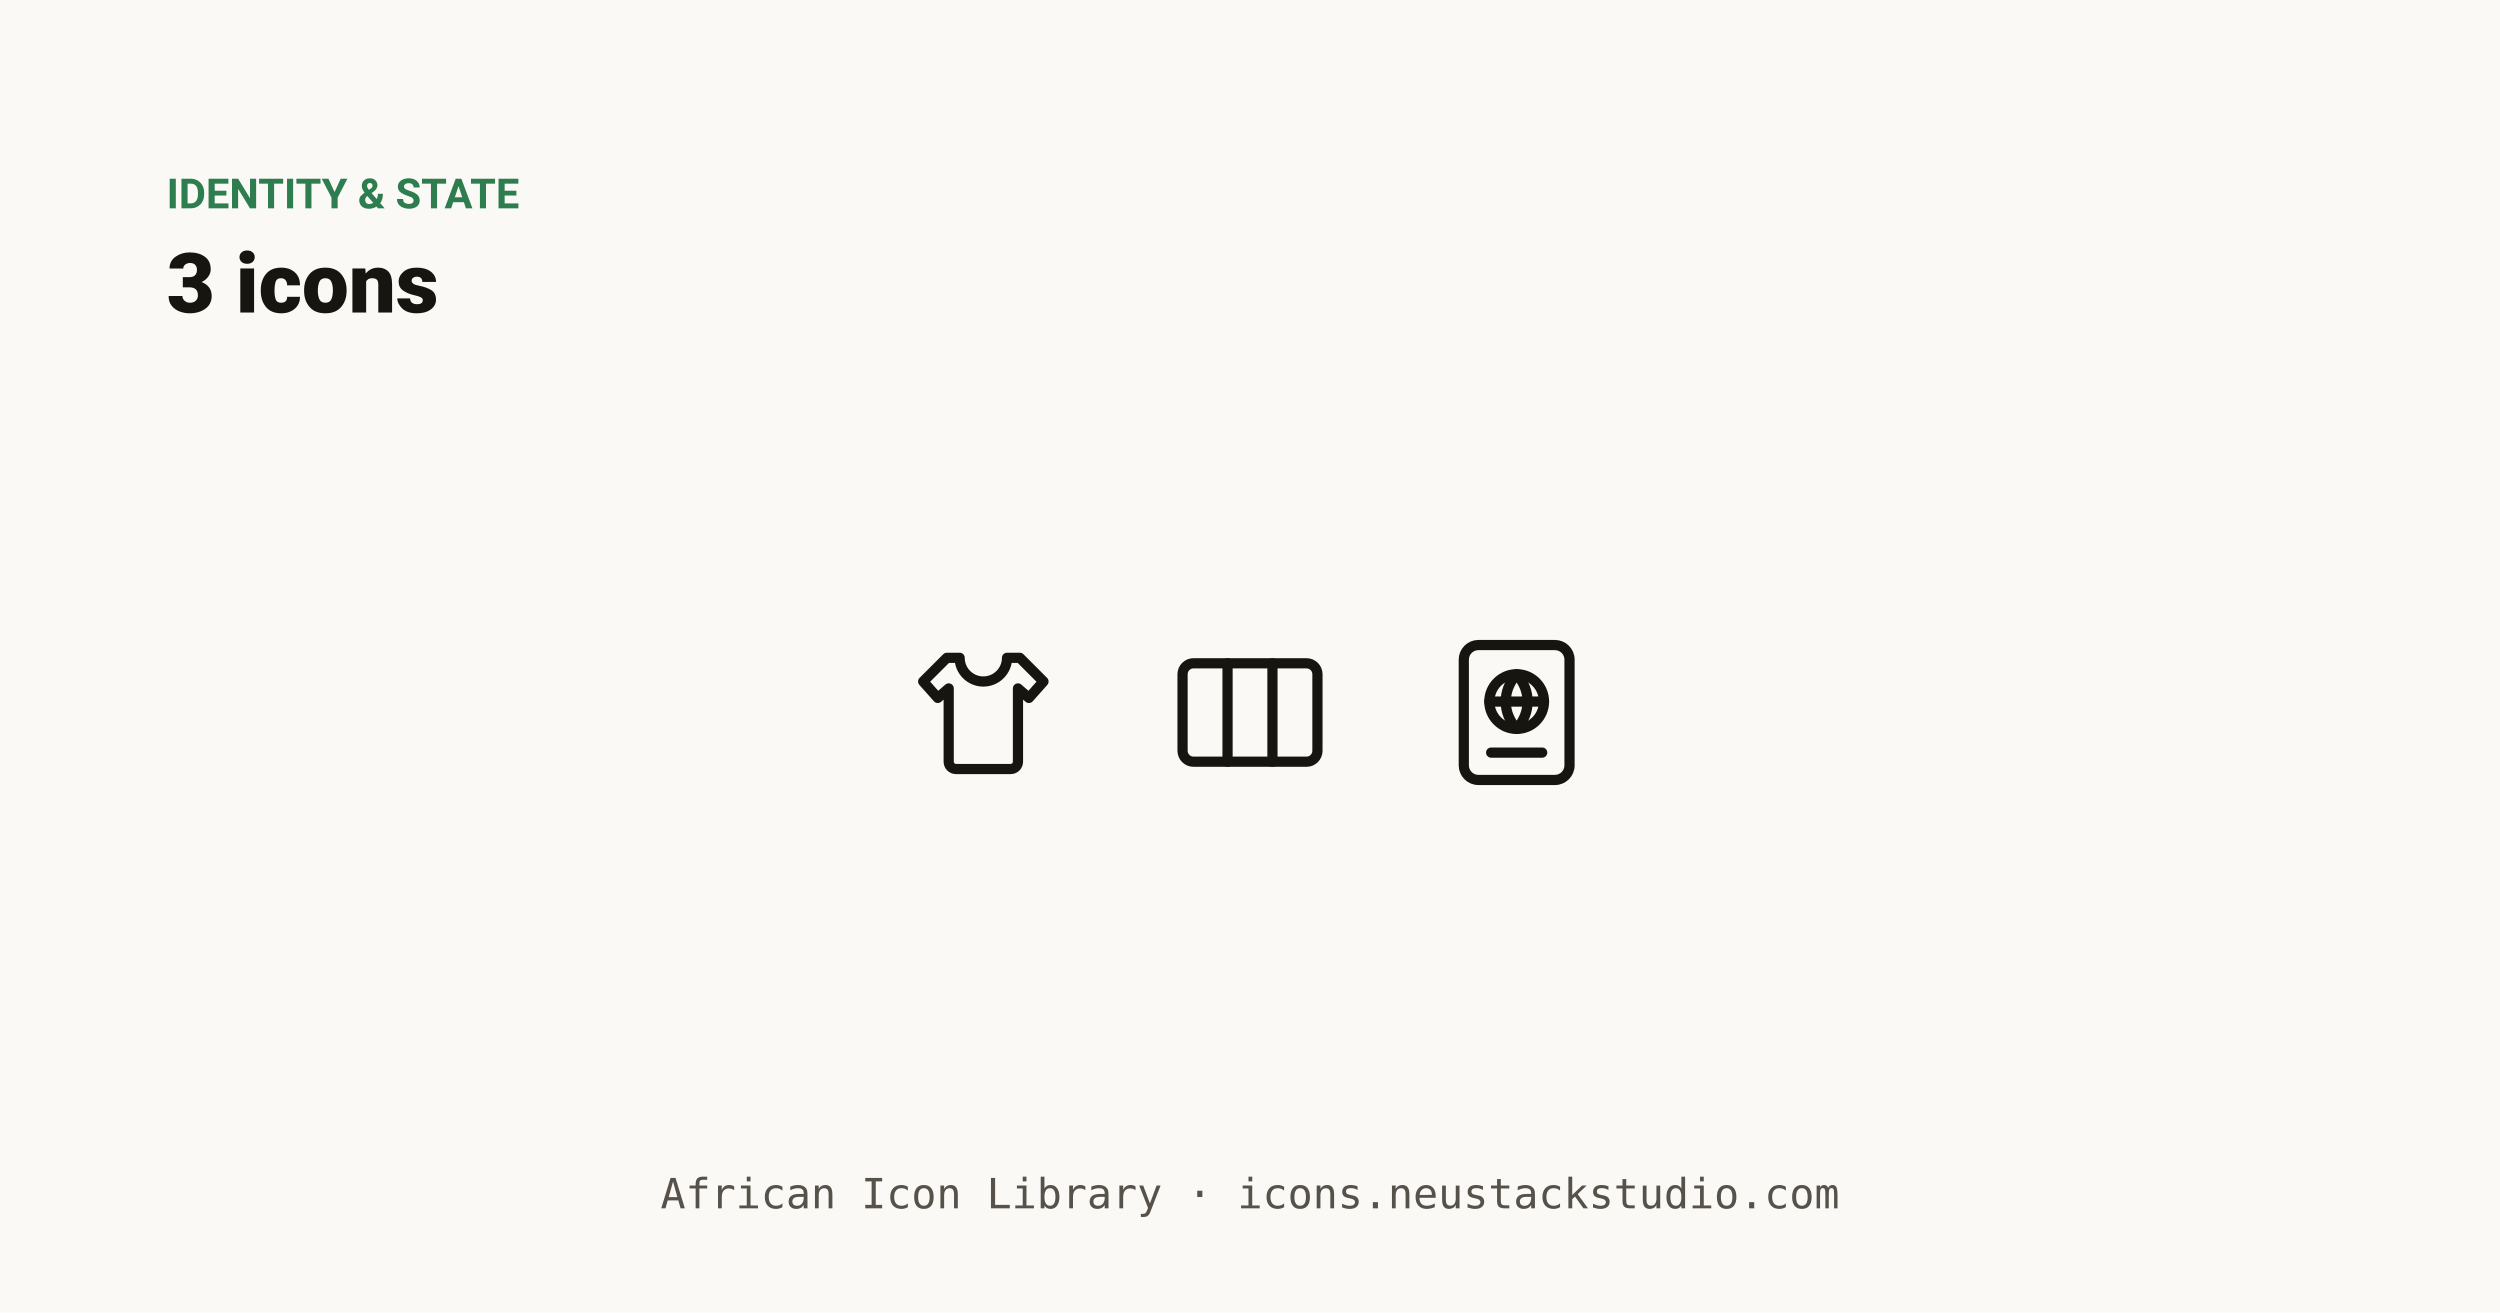
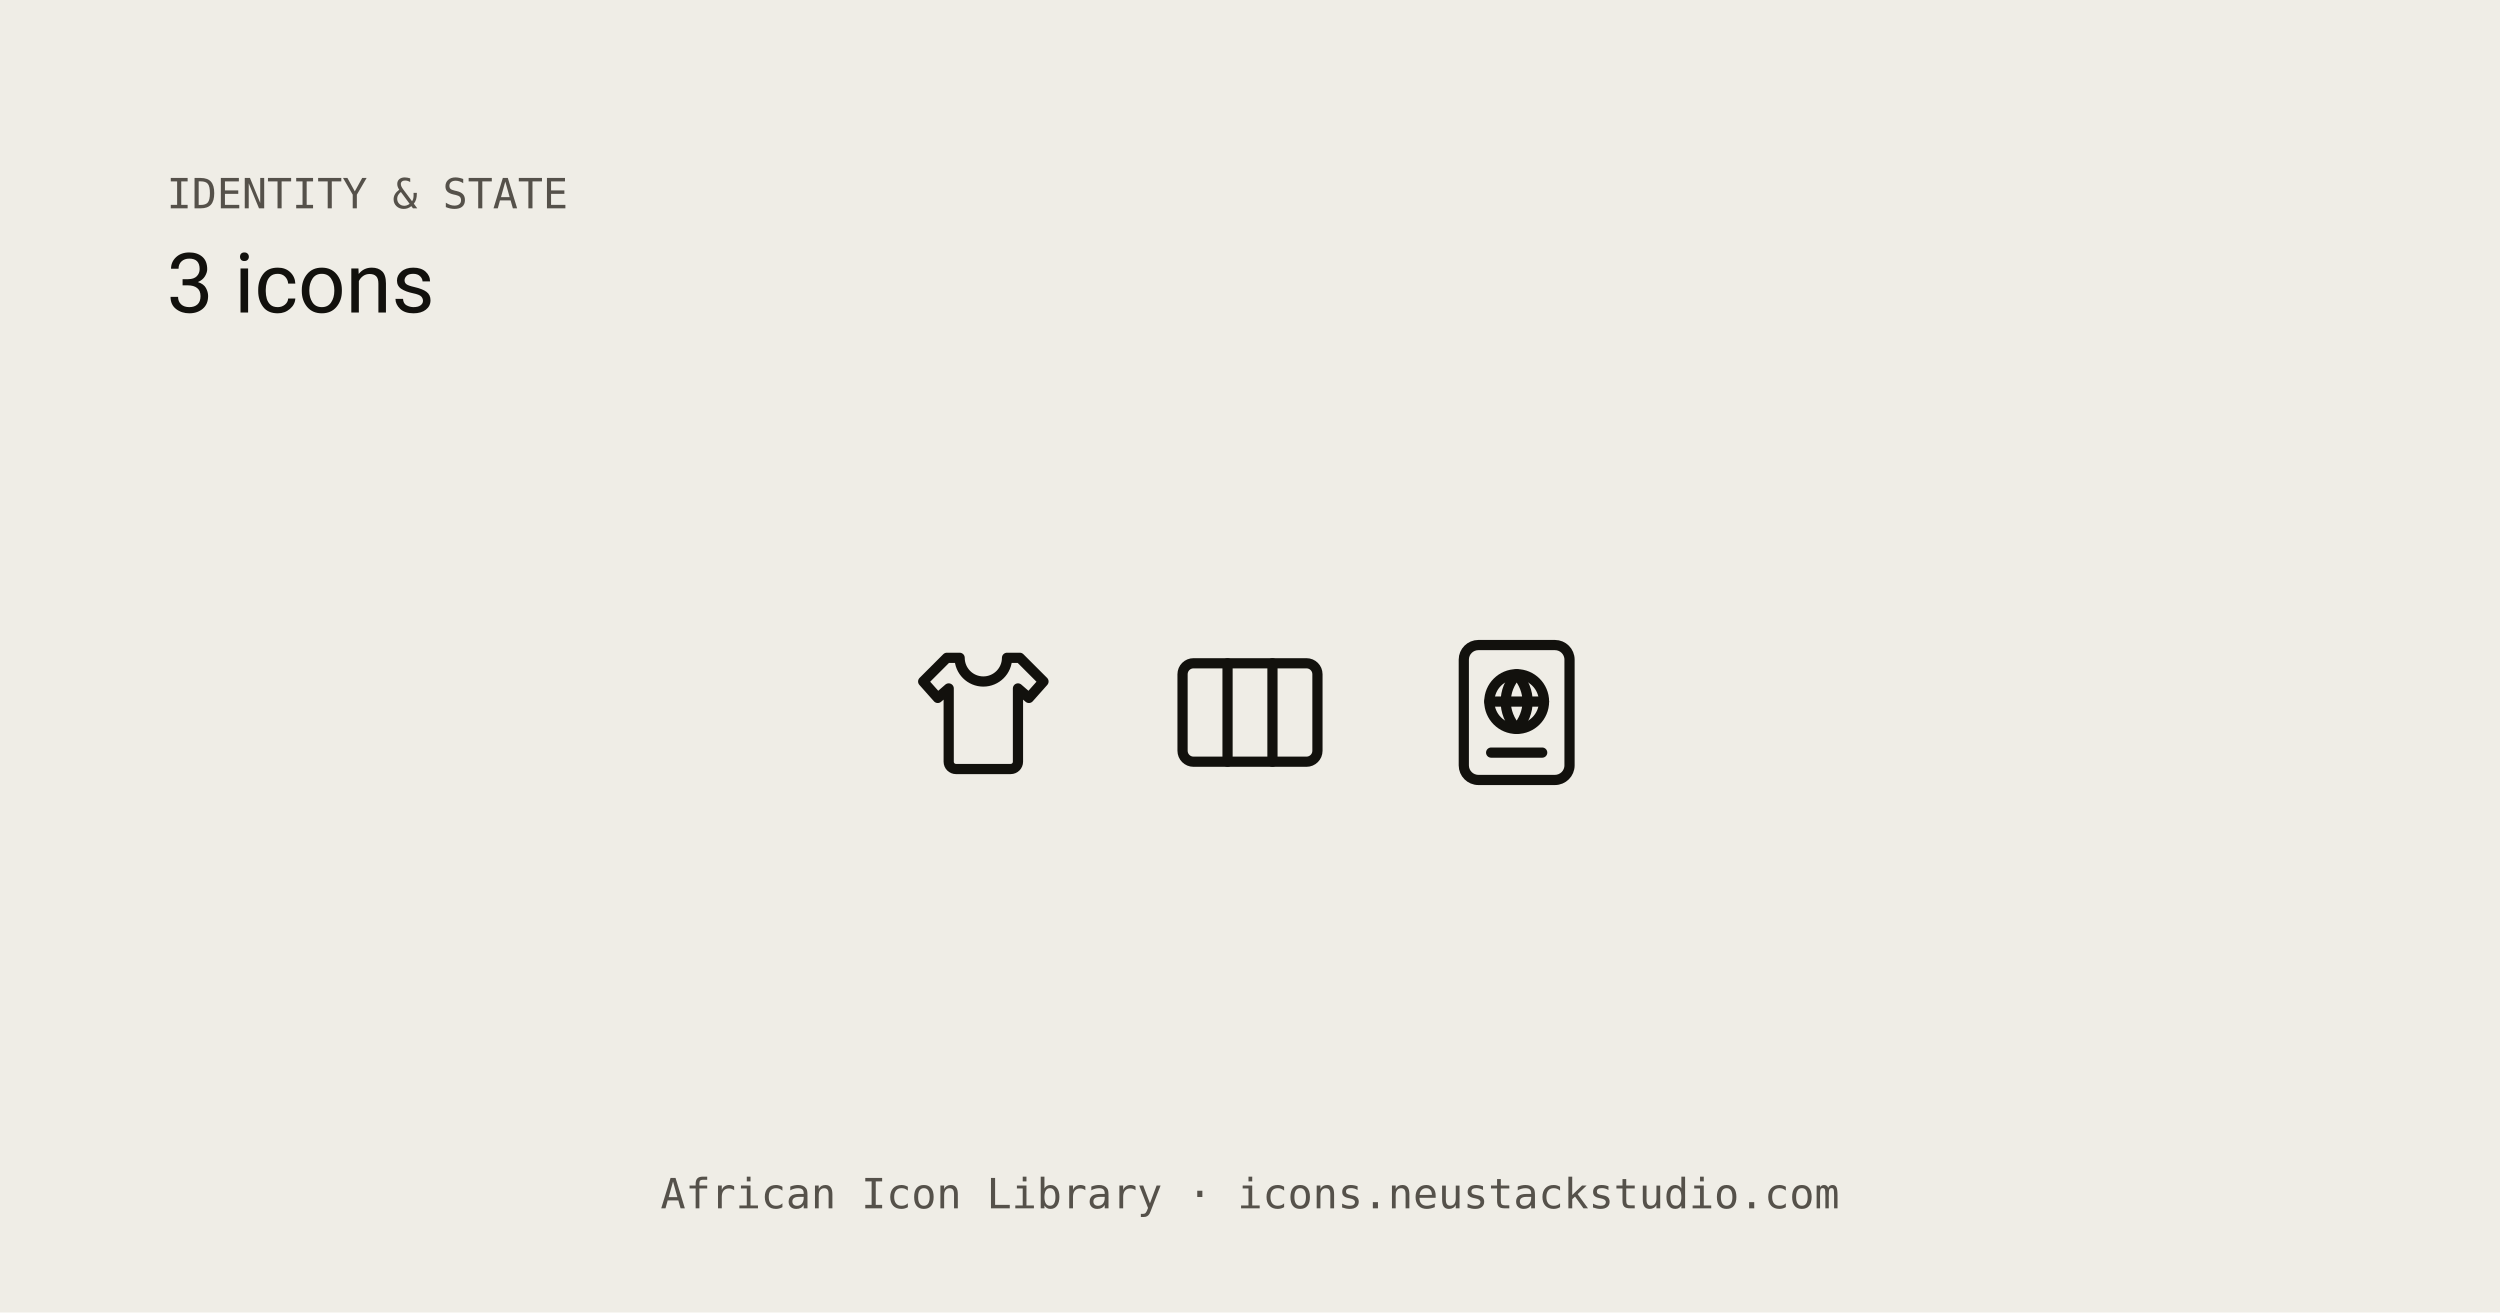
<svg xmlns="http://www.w3.org/2000/svg" width="1200" height="630" viewBox="0 0 1200 630">
-   <rect width="1200" height="630" fill="#FAF9F6" />
-   <text x="80" y="100" font-family="-apple-system, BlinkMacSystemFont, 'Segoe UI', 'Schibsted Grotesk', Roboto, Helvetica, Arial, sans-serif" font-size="20" font-weight="600" fill="#2E7D4F" text-anchor="start">IDENTITY &amp; STATE</text>
-   <text x="80" y="150" font-family="-apple-system, BlinkMacSystemFont, 'Segoe UI', 'Schibsted Grotesk', Roboto, Helvetica, Arial, sans-serif" font-size="40" font-weight="800" fill="#16150F" text-anchor="start">3 icons</text>
-   <g transform="translate(430 300) scale(3.5)" fill="none" stroke="#16150F" stroke-width="1.4" stroke-linecap="round" stroke-linejoin="round">
+   <rect width="1200" height="630" fill="#efede6" />
+   <text x="80" y="100" font-family="'Geist Mono', ui-monospace, SFMono-Regular, Menlo, monospace" font-size="20" font-weight="400" fill="#55514a" text-anchor="start">IDENTITY &amp; STATE</text>
+   <text x="80" y="150" font-family="Geist, ui-sans-serif, system-ui, -apple-system, 'Segoe UI', Roboto, sans-serif" font-size="40" font-weight="400" fill="#12110d" text-anchor="start">3 icons</text>
+   <g transform="translate(430 300) scale(3.5)" fill="none" stroke="#12110d" stroke-width="1.4" stroke-linecap="round" stroke-linejoin="round">
    <path d="M8.75 4.5H7L3.75 7.75l2 2.25 1.5-1.3v10.05a1 1 0 0 0 1 1h7.5a1 1 0 0 0 1-1V8.7l1.5 1.3 2-2.25L17 4.5h-1.75a3.25 3.25 0 0 1-6.5 0" />
  </g>
-   <g transform="translate(558 300) scale(3.5)" fill="none" stroke="#16150F" stroke-width="1.4" stroke-linecap="round" stroke-linejoin="round">
+   <g transform="translate(558 300) scale(3.5)" fill="none" stroke="#12110d" stroke-width="1.4" stroke-linecap="round" stroke-linejoin="round">
    <rect width="18.5" height="13.5" x="2.75" y="5.25" rx="1.5" />
    <path d="M8.92 5.25v13.5m6.16-13.5v13.5" />
  </g>
-   <g transform="translate(686 300) scale(3.5)" fill="none" stroke="#16150F" stroke-width="1.4" stroke-linecap="round" stroke-linejoin="round">
+   <g transform="translate(686 300) scale(3.5)" fill="none" stroke="#12110d" stroke-width="1.4" stroke-linecap="round" stroke-linejoin="round">
    <rect width="14.5" height="18.5" x="4.75" y="2.75" rx="2" />
    <circle cx="12" cy="10.5" r="3.75" />
    <path d="M12 6.75c-2 2.2-2 5.3 0 7.5m0-7.5c2 2.2 2 5.3 0 7.5M8.25 10.5h7.5" />
    <path d="M8.5 17.5h7" />
  </g>
-   <text x="600" y="580" font-family="ui-monospace, SFMono-Regular, Menlo, 'IBM Plex Mono', monospace" font-size="20" font-weight="400" fill="#56524A" text-anchor="middle">African Icon Library · icons.neustackstudio.com</text>
+   <text x="600" y="580" font-family="'Geist Mono', ui-monospace, SFMono-Regular, Menlo, monospace" font-size="20" font-weight="400" fill="#55514a" text-anchor="middle">African Icon Library · icons.neustackstudio.com</text>
</svg>
